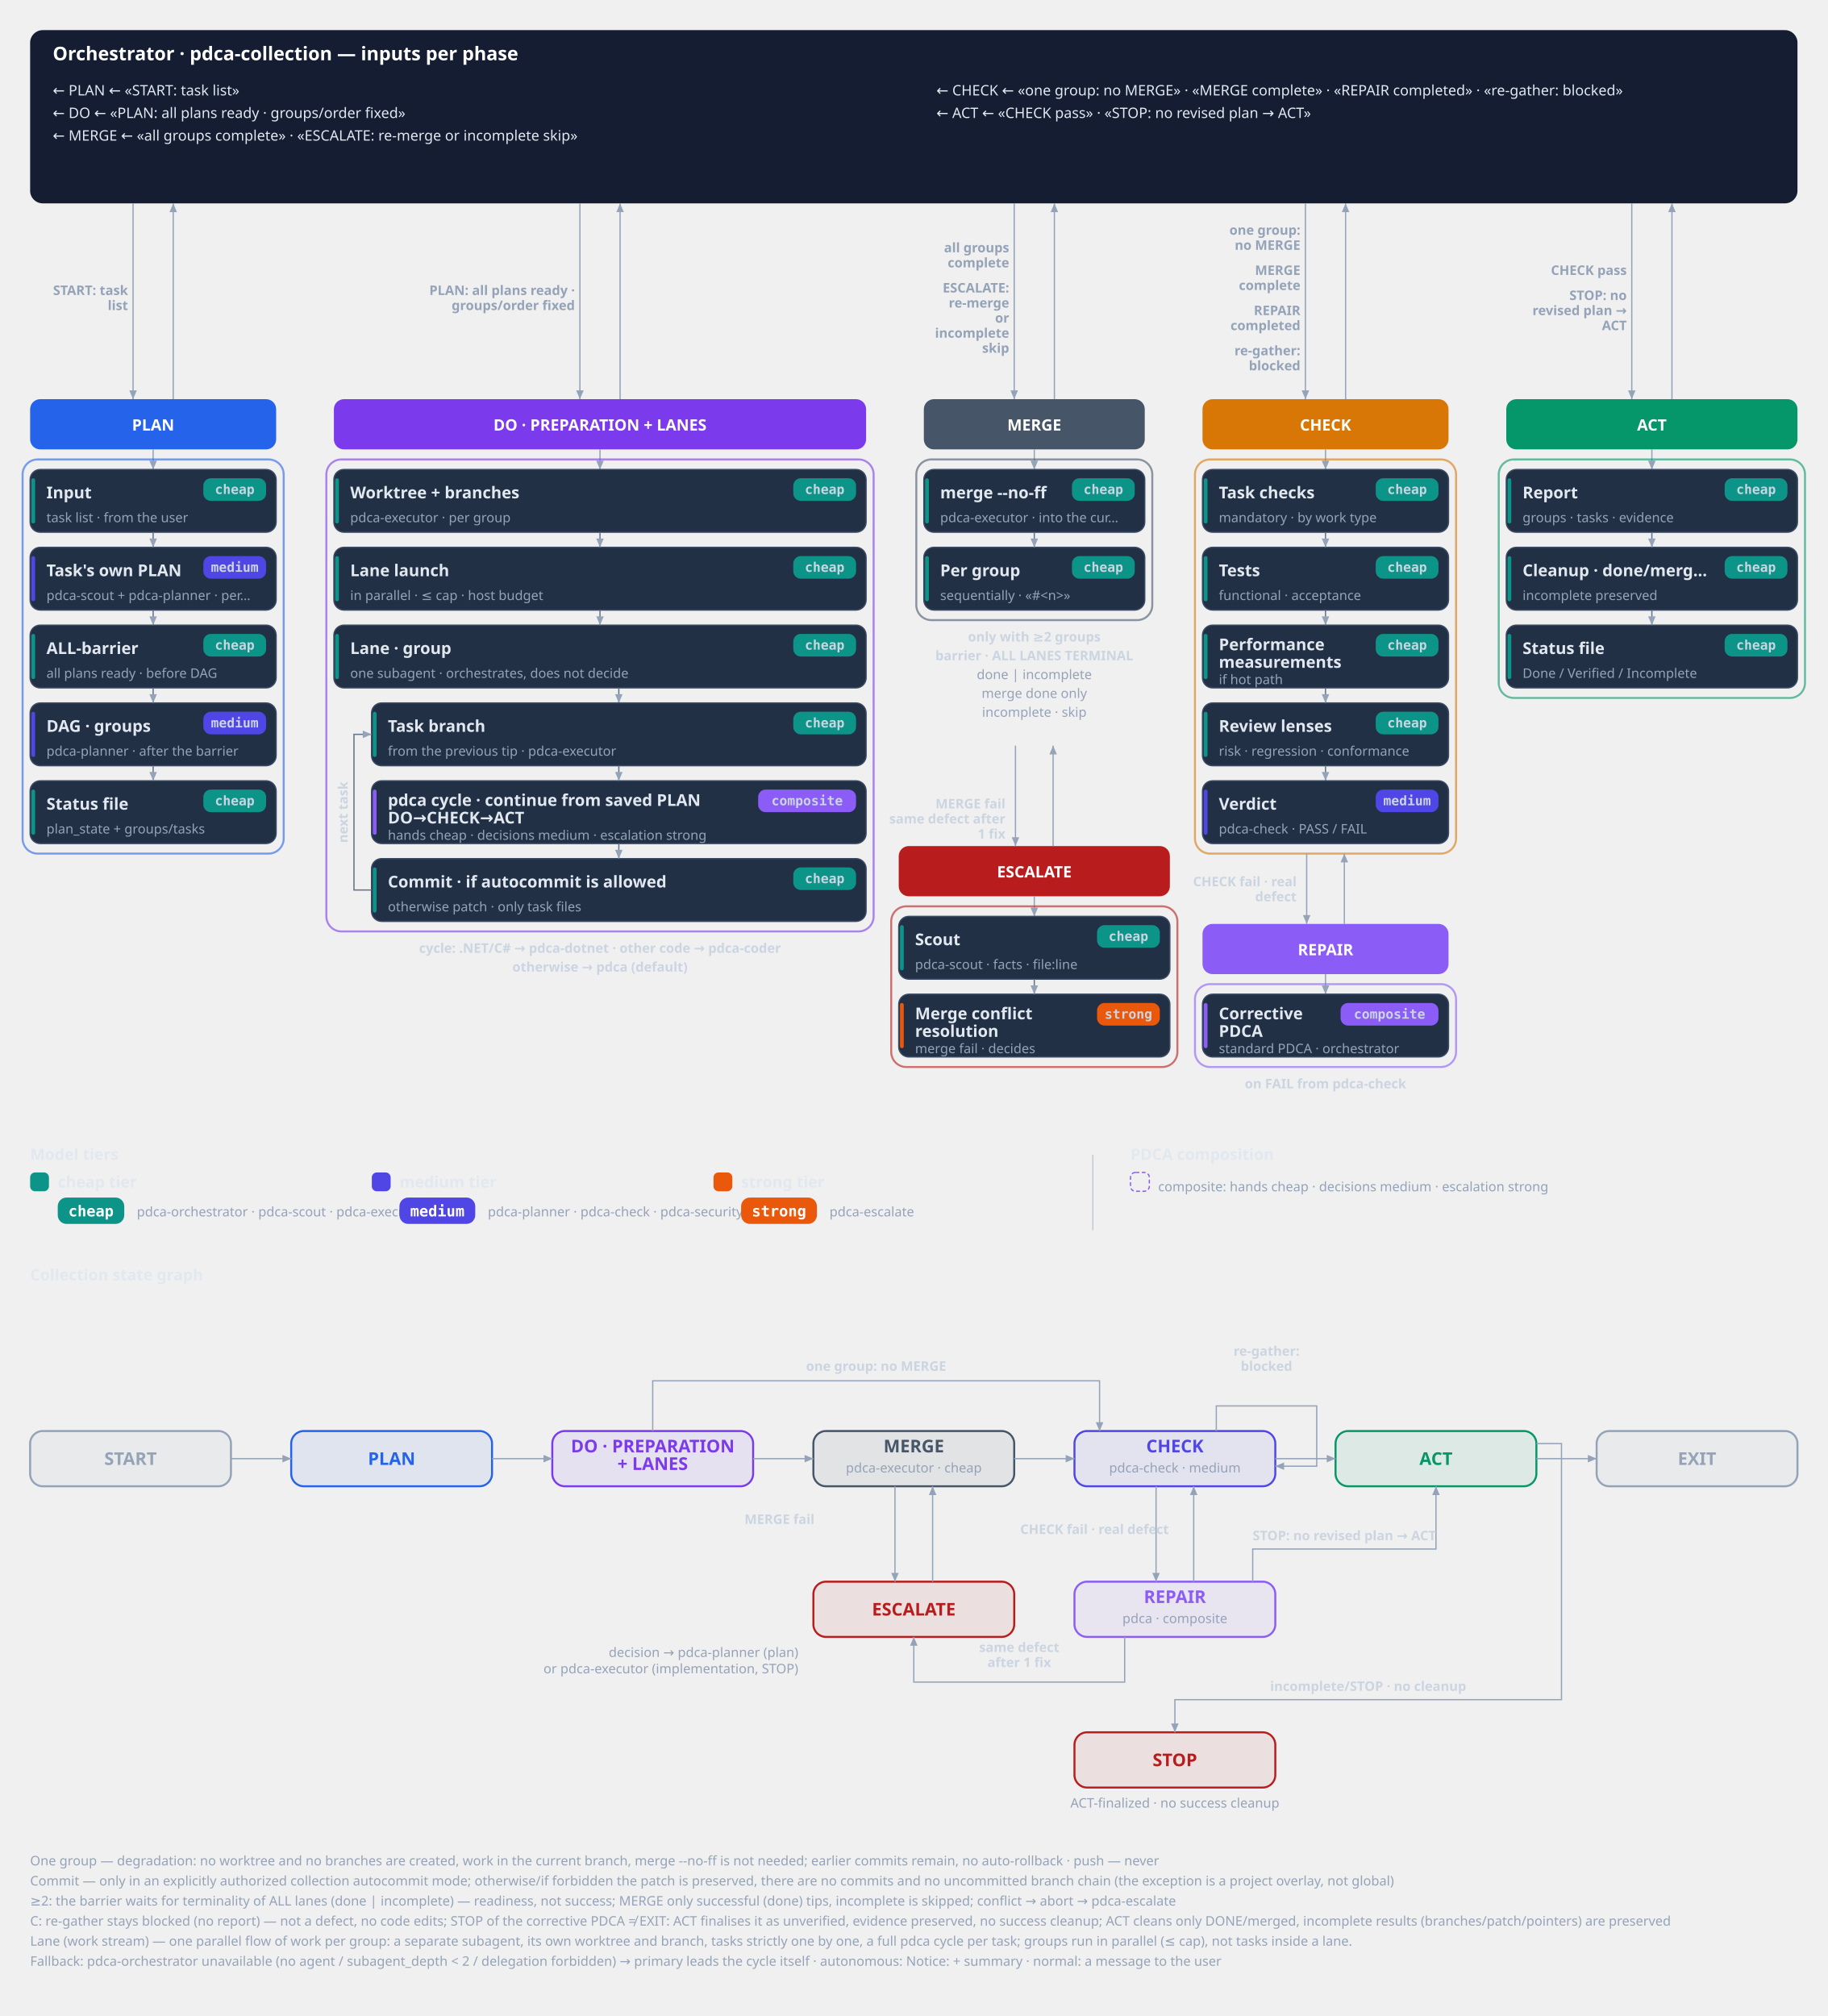
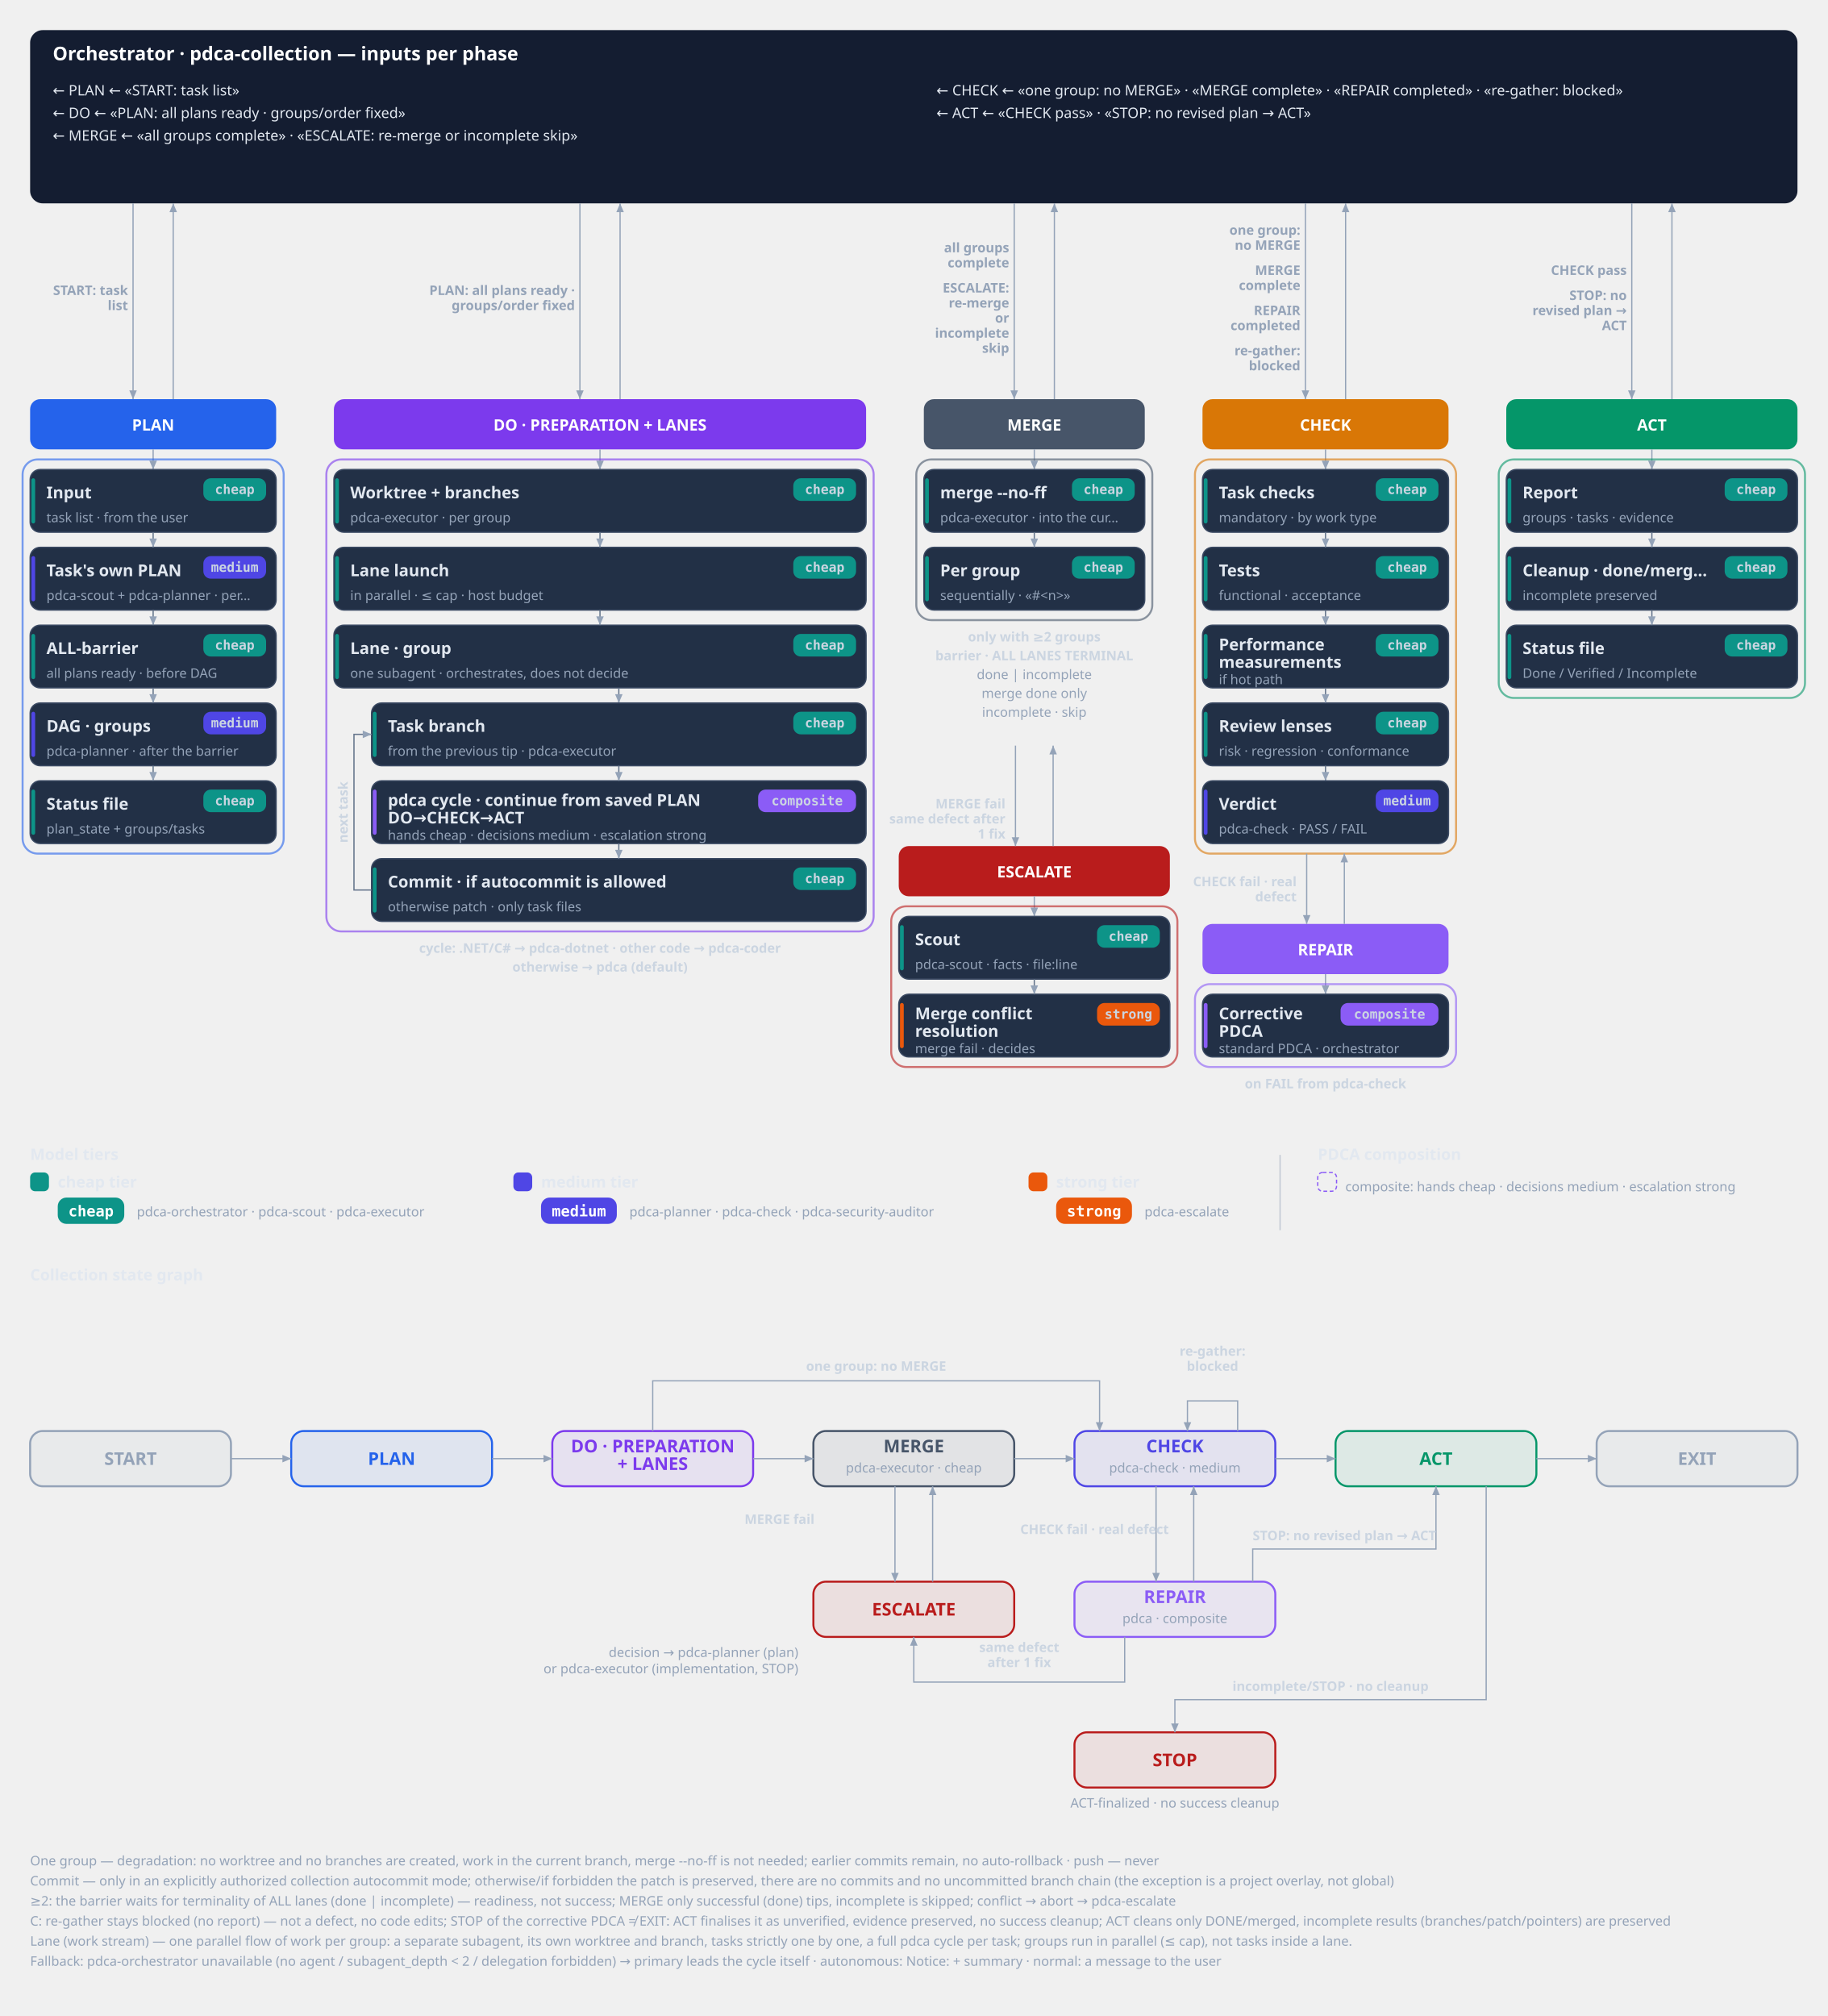
<svg xmlns="http://www.w3.org/2000/svg" viewBox="0 0 1456 1606" width="1456" font-family="Segoe UI, system-ui, sans-serif">
  <defs>
    <marker id="arrow" markerWidth="9" markerHeight="9" refX="7" refY="3" orient="auto">
      <path d="M0,0 L7,3 L0,6 Z" fill="#94a3b8" />
    </marker>
  </defs>
  <style>
.t{font-size:13px;font-weight:600;fill:#e2e8f0}
.s{font-size:10.5px;fill:#94a3b8}
.h{font-size:12.5px;font-weight:700;fill:#ffffff}
.g{font-size:10.5px;font-weight:600}
.band{fill:#141d31}
.bt{fill:#ffffff;font-size:15px;font-weight:700}
.ol{fill:#e2e8f0;font-size:11.5px}
.lt{font-size:12.5px;font-weight:700;fill:#e2e8f0}
.ls{font-size:10.5px;fill:#94a3b8}
.nt{font-size:10.5px;fill:#94a3b8}
.lm{font-family:ui-monospace,Consolas,Menlo,monospace;font-size:12px;font-weight:700}
.bm{font-family:ui-monospace,Consolas,Menlo,monospace;font-size:10.5px;font-weight:700}
.st{font-size:14px;font-weight:700}
</style>
  <rect x="24" y="24" width="1408" height="138" rx="10" class="band" data-band="orchestrator" />
  <text x="42" y="48" class="bt">Orchestrator · pdca-collection — inputs per phase</text>
  <text x="42" y="76" class="ol">← PLAN ← «START: task list»</text>
  <text x="42" y="94" class="ol">← DO ← «PLAN: all plans ready · groups/order fixed»</text>
  <text x="42" y="112" class="ol">← MERGE ← «all groups complete» · «ESCALATE: re-merge or incomplete skip»</text>
  <text x="746.0" y="76" class="ol">← CHECK ← «one group: no MERGE» · «MERGE complete» · «REPAIR completed» · «re-gather: blocked»</text>
  <text x="746.0" y="94" class="ol">← ACT ← «CHECK pass» · «STOP: no revised plan → ACT»</text>
  <g data-column="P">
    <g data-peer-header="P">
      <rect x="24" y="318" width="196" height="40" rx="8" fill="#2563eb" />
      <text x="122.0" y="343.0" class="h" text-anchor="middle">PLAN</text>
    </g>
    <polyline points="122.0,358 122.0,374" fill="none" stroke="#94a3b8" marker-end="url(#arrow)" />
    <rect x="24" y="374" width="196" height="50" rx="8" fill="#223046" stroke="#3b4a63" stroke-width="1" />
    <rect x="25" y="381" width="3" height="36" rx="1.5" fill="#0d9488" />
    <rect x="162" y="381" width="50" height="18" rx="6" fill="#0d9488" />
    <text x="187.0" y="393.5" class="bm" fill="#cbd5e1" text-anchor="middle">cheap</text>
    <text x="37" y="397" class="t">Input</text>
    <text x="37" y="416" class="s">task list · from the user</text>
    <g data-step="task-plan">
      <rect x="24" y="436" width="196" height="50" rx="8" fill="#223046" stroke="#3b4a63" stroke-width="1" />
      <rect x="25" y="443" width="3" height="36" rx="1.5" fill="#4f46e5" />
      <rect x="162" y="443" width="50" height="18" rx="6" fill="#4f46e5" />
      <text x="187.0" y="455.5" class="bm" fill="#cbd5e1" text-anchor="middle">medium</text>
      <text x="37" y="459" class="t">Task's own PLAN</text>
      <text x="37" y="478" class="s">pdca-scout + pdca-planner · per…</text>
    </g>
    <g data-step="all-plans-barrier">
      <rect x="24" y="498" width="196" height="50" rx="8" fill="#223046" stroke="#3b4a63" stroke-width="1" />
      <rect x="25" y="505" width="3" height="36" rx="1.5" fill="#0d9488" />
      <rect x="162" y="505" width="50" height="18" rx="6" fill="#0d9488" />
      <text x="187.0" y="517.5" class="bm" fill="#cbd5e1" text-anchor="middle">cheap</text>
      <text x="37" y="521" class="t">ALL-barrier</text>
      <text x="37" y="540" class="s">all plans ready · before DAG</text>
    </g>
    <g data-step="collection-scheduling">
      <rect x="24" y="560" width="196" height="50" rx="8" fill="#223046" stroke="#3b4a63" stroke-width="1" />
      <rect x="25" y="567" width="3" height="36" rx="1.5" fill="#4f46e5" />
      <rect x="162" y="567" width="50" height="18" rx="6" fill="#4f46e5" />
      <text x="187.0" y="579.5" class="bm" fill="#cbd5e1" text-anchor="middle">medium</text>
      <text x="37" y="583" class="t">DAG · groups</text>
      <text x="37" y="602" class="s">pdca-planner · after the barrier</text>
    </g>
    <rect x="24" y="622" width="196" height="50" rx="8" fill="#223046" stroke="#3b4a63" stroke-width="1" />
    <rect x="25" y="629" width="3" height="36" rx="1.5" fill="#0d9488" />
    <rect x="162" y="629" width="50" height="18" rx="6" fill="#0d9488" />
    <text x="187.0" y="641.5" class="bm" fill="#cbd5e1" text-anchor="middle">cheap</text>
    <text x="37" y="645" class="t">Status file</text>
    <text x="37" y="664" class="s">plan_state + groups/tasks</text>
    <polyline points="122.0,424 122.0,436" fill="none" stroke="#64748b" marker-end="url(#arrow)" />
    <polyline points="122.0,486 122.0,498" fill="none" stroke="#64748b" marker-end="url(#arrow)" />
    <polyline points="122.0,548 122.0,560" fill="none" stroke="#64748b" marker-end="url(#arrow)" />
    <polyline points="122.0,610 122.0,622" fill="none" stroke="#64748b" marker-end="url(#arrow)" />
    <rect x="18" y="366" width="208" height="314" rx="12" fill="none" stroke="#2563eb" stroke-opacity="0.6" stroke-width="1.6" data-frame="P" />
  </g>
  <g data-column="DO">
    <g data-peer-header="DO">
      <rect x="266.0" y="318" width="424" height="40" rx="8" fill="#7c3aed" />
      <text x="478.0" y="343.0" class="h" text-anchor="middle">DO · PREPARATION + LANES</text>
    </g>
    <polyline points="478.0,358 478.0,374" fill="none" stroke="#94a3b8" marker-end="url(#arrow)" />
    <rect x="266.0" y="374" width="424" height="50" rx="8" fill="#223046" stroke="#3b4a63" stroke-width="1" />
    <rect x="267.0" y="381" width="3" height="36" rx="1.5" fill="#0d9488" />
    <rect x="632.0" y="381" width="50" height="18" rx="6" fill="#0d9488" />
    <text x="657.0" y="393.5" class="bm" fill="#cbd5e1" text-anchor="middle">cheap</text>
    <text x="279.0" y="397" class="t">Worktree + branches</text>
    <text x="279.0" y="416" class="s">pdca-executor · per group</text>
    <rect x="266.0" y="436" width="424" height="50" rx="8" fill="#223046" stroke="#3b4a63" stroke-width="1" />
    <rect x="267.0" y="443" width="3" height="36" rx="1.5" fill="#0d9488" />
    <rect x="632.0" y="443" width="50" height="18" rx="6" fill="#0d9488" />
    <text x="657.0" y="455.5" class="bm" fill="#cbd5e1" text-anchor="middle">cheap</text>
    <text x="279.0" y="459" class="t">Lane launch</text>
    <text x="279.0" y="478" class="s">in parallel · ≤ cap · host budget</text>
    <polyline points="478.0,424 478.0,436" fill="none" stroke="#64748b" marker-end="url(#arrow)" />
    <rect x="266.0" y="498" width="424" height="50" rx="8" fill="#223046" stroke="#3b4a63" stroke-width="1" />
    <rect x="267.0" y="505" width="3" height="36" rx="1.5" fill="#0d9488" />
    <rect x="632.0" y="505" width="50" height="18" rx="6" fill="#0d9488" />
    <text x="657.0" y="517.5" class="bm" fill="#cbd5e1" text-anchor="middle">cheap</text>
    <text x="279.0" y="521" class="t">Lane · group</text>
    <text x="279.0" y="540" class="s">one subagent · orchestrates, does not decide</text>
    <polyline points="478.0,486 478.0,498" fill="none" stroke="#64748b" marker-end="url(#arrow)" />
    <polyline points="493.0,548 493.0,560" fill="none" stroke="#64748b" marker-end="url(#arrow)" />
    <rect x="296.0" y="560" width="394" height="50" rx="8" fill="#223046" stroke="#3b4a63" stroke-width="1" />
    <rect x="297.0" y="567" width="3" height="36" rx="1.5" fill="#0d9488" />
    <rect x="632.0" y="567" width="50" height="18" rx="6" fill="#0d9488" />
    <text x="657.0" y="579.5" class="bm" fill="#cbd5e1" text-anchor="middle">cheap</text>
    <text x="309.0" y="583" class="t">Task branch</text>
    <text x="309.0" y="602" class="s">from the previous tip · pdca-executor</text>
    <rect x="296.0" y="622" width="394" height="50" rx="8" fill="#223046" stroke="#3b4a63" stroke-width="1" />
    <rect x="297.0" y="629" width="3" height="36" rx="1.5" fill="#8b5cf6" />
    <rect x="604.0" y="629" width="78" height="18" rx="6" fill="#8b5cf6" />
    <text x="643.0" y="641.5" class="bm" fill="#cbd5e1" text-anchor="middle">composite</text>
    <text x="309.0" y="642" class="t">pdca cycle · continue from saved PLAN</text>
    <text x="309.0" y="656" class="t">DO→CHECK→ACT</text>
    <text x="309.0" y="669" class="s">hands cheap · decisions medium · escalation strong</text>
    <polyline points="493.0,610 493.0,622" fill="none" stroke="#64748b" marker-end="url(#arrow)" />
    <rect x="296.0" y="684" width="394" height="50" rx="8" fill="#223046" stroke="#3b4a63" stroke-width="1" />
    <rect x="297.0" y="691" width="3" height="36" rx="1.5" fill="#0d9488" />
    <rect x="632.0" y="691" width="50" height="18" rx="6" fill="#0d9488" />
    <text x="657.0" y="703.5" class="bm" fill="#cbd5e1" text-anchor="middle">cheap</text>
    <text x="309.0" y="707" class="t">Commit · if autocommit is allowed</text>
    <text x="309.0" y="726" class="s">otherwise patch · only task files</text>
    <polyline points="493.0,672 493.0,684" fill="none" stroke="#64748b" marker-end="url(#arrow)" />
    <path d="M296.0,709.0 L282.0,709.0 L282.0,585.0 L296.0,585.0" fill="none" stroke="#64748b" marker-end="url(#arrow)" />
    <text x="277.0" y="647.0" class="g" fill="#cbd5e1" text-anchor="middle" transform="rotate(-90 277.0 647.0)">next task</text>
    <rect x="260.0" y="366" width="436" height="376" rx="12" fill="none" stroke="#7c3aed" stroke-opacity="0.6" stroke-width="1.6" data-frame="DO" />
    <text x="478.0" y="759" class="g" fill="#cbd5e1" text-anchor="middle">cycle: .NET/C# → pdca-dotnet · other code → pdca-coder</text>
    <text x="478.0" y="774" class="g" fill="#cbd5e1" text-anchor="middle">otherwise → pdca (default)</text>
  </g>
  <g data-column="MERGE">
    <g data-peer-header="MERGE">
      <rect x="736.0" y="318" width="176" height="40" rx="8" fill="#475569" />
      <text x="824.0" y="343.0" class="h" text-anchor="middle">MERGE</text>
    </g>
    <polyline points="824.0,358 824.0,374" fill="none" stroke="#94a3b8" marker-end="url(#arrow)" />
    <rect x="736.0" y="374" width="176" height="50" rx="8" fill="#223046" stroke="#3b4a63" stroke-width="1" />
    <rect x="737.0" y="381" width="3" height="36" rx="1.5" fill="#0d9488" />
    <rect x="854.0" y="381" width="50" height="18" rx="6" fill="#0d9488" />
    <text x="879.0" y="393.5" class="bm" fill="#cbd5e1" text-anchor="middle">cheap</text>
    <text x="749.0" y="397" class="t">merge --no-ff</text>
    <text x="749.0" y="416" class="s">pdca-executor · into the cur…</text>
    <rect x="736.0" y="436" width="176" height="50" rx="8" fill="#223046" stroke="#3b4a63" stroke-width="1" />
    <rect x="737.0" y="443" width="3" height="36" rx="1.5" fill="#0d9488" />
    <rect x="854.0" y="443" width="50" height="18" rx="6" fill="#0d9488" />
    <text x="879.0" y="455.5" class="bm" fill="#cbd5e1" text-anchor="middle">cheap</text>
    <text x="749.0" y="459" class="t">Per group</text>
    <text x="749.0" y="478" class="s">sequentially · «#&lt;n&gt;»</text>
    <polyline points="824.0,424 824.0,436" fill="none" stroke="#64748b" marker-end="url(#arrow)" />
    <g data-condition="all-lanes-terminal">
      <rect x="730.0" y="366" width="188" height="128" rx="12" fill="none" stroke="#475569" stroke-opacity="0.6" stroke-width="1.6" data-frame="MERGE" />
      <text x="824.0" y="511" class="g" fill="#cbd5e1" text-anchor="middle">only with ≥2 groups</text>
      <text x="824.0" y="526" class="g" fill="#cbd5e1" text-anchor="middle">barrier · ALL LANES TERMINAL</text>
      <text x="824.0" y="541" class="ls" fill="#94a3b8" text-anchor="middle">done | incomplete</text>
      <text x="824.0" y="556" class="ls" fill="#94a3b8" text-anchor="middle">merge done only</text>
      <text x="824.0" y="571" class="ls" fill="#94a3b8" text-anchor="middle">incomplete · skip</text>
    </g>
  </g>
  <g data-column="C" data-role="pdca-check" data-tier="medium">
    <g data-peer-header="C">
      <rect x="958.0" y="318" width="196" height="40" rx="8" fill="#d97706" />
      <text x="1056.0" y="343.0" class="h" text-anchor="middle">CHECK</text>
    </g>
    <polyline points="1056.0,358 1056.0,374" fill="none" stroke="#94a3b8" marker-end="url(#arrow)" />
    <rect x="958.0" y="374" width="196" height="50" rx="8" fill="#223046" stroke="#3b4a63" stroke-width="1" />
    <rect x="959.0" y="381" width="3" height="36" rx="1.5" fill="#0d9488" />
    <rect x="1096.0" y="381" width="50" height="18" rx="6" fill="#0d9488" />
    <text x="1121.0" y="393.5" class="bm" fill="#cbd5e1" text-anchor="middle">cheap</text>
    <text x="971.0" y="397" class="t">Task checks</text>
    <text x="971.0" y="416" class="s">mandatory · by work type</text>
    <rect x="958.0" y="436" width="196" height="50" rx="8" fill="#223046" stroke="#3b4a63" stroke-width="1" />
    <rect x="959.0" y="443" width="3" height="36" rx="1.5" fill="#0d9488" />
    <rect x="1096.0" y="443" width="50" height="18" rx="6" fill="#0d9488" />
    <text x="1121.0" y="455.5" class="bm" fill="#cbd5e1" text-anchor="middle">cheap</text>
    <text x="971.0" y="459" class="t">Tests</text>
    <text x="971.0" y="478" class="s">functional · acceptance</text>
    <rect x="958.0" y="498" width="196" height="50" rx="8" fill="#223046" stroke="#3b4a63" stroke-width="1" />
    <rect x="959.0" y="505" width="3" height="36" rx="1.5" fill="#0d9488" />
    <rect x="1096.0" y="505" width="50" height="18" rx="6" fill="#0d9488" />
    <text x="1121.0" y="517.5" class="bm" fill="#cbd5e1" text-anchor="middle">cheap</text>
    <text x="971.0" y="518" class="t">Performance</text>
    <text x="971.0" y="532" class="t">measurements</text>
    <text x="971.0" y="545" class="s">if hot path</text>
    <rect x="958.0" y="560" width="196" height="50" rx="8" fill="#223046" stroke="#3b4a63" stroke-width="1" />
    <rect x="959.0" y="567" width="3" height="36" rx="1.5" fill="#0d9488" />
    <rect x="1096.0" y="567" width="50" height="18" rx="6" fill="#0d9488" />
    <text x="1121.0" y="579.5" class="bm" fill="#cbd5e1" text-anchor="middle">cheap</text>
    <text x="971.0" y="583" class="t">Review lenses</text>
    <text x="971.0" y="602" class="s">risk · regression · conformance</text>
    <polyline points="1056.0,424 1056.0,436" fill="none" stroke="#64748b" marker-end="url(#arrow)" />
    <polyline points="1056.0,486 1056.0,498" fill="none" stroke="#64748b" marker-end="url(#arrow)" />
    <polyline points="1056.0,548 1056.0,560" fill="none" stroke="#64748b" marker-end="url(#arrow)" />
    <polyline points="1056.0,610 1056.0,622" fill="none" stroke="#64748b" marker-end="url(#arrow)" />
    <g data-step="check-verdict" data-role="pdca-check" data-tier="medium">
      <rect x="958.0" y="622" width="196" height="50" rx="8" fill="#223046" stroke="#3b4a63" stroke-width="1" />
      <rect x="959.0" y="629" width="3" height="36" rx="1.5" fill="#4f46e5" />
      <rect x="1096.0" y="629" width="50" height="18" rx="6" fill="#4f46e5" />
      <text x="1121.0" y="641.5" class="bm" fill="#cbd5e1" text-anchor="middle">medium</text>
      <text x="971.0" y="645" class="t">Verdict</text>
      <text x="971.0" y="664" class="s">pdca-check · PASS / FAIL</text>
    </g>
    <rect x="952.0" y="366" width="208" height="314" rx="12" fill="none" stroke="#d97706" stroke-opacity="0.6" stroke-width="1.6" data-frame="C" />
  </g>
  <g data-column="A">
    <g data-peer-header="A">
      <rect x="1200.0" y="318" width="232" height="40" rx="8" fill="#059669" />
      <text x="1316.0" y="343.0" class="h" text-anchor="middle">ACT</text>
    </g>
    <polyline points="1316.0,358 1316.0,374" fill="none" stroke="#94a3b8" marker-end="url(#arrow)" />
    <rect x="1200.0" y="374" width="232" height="50" rx="8" fill="#223046" stroke="#3b4a63" stroke-width="1" />
    <rect x="1201.0" y="381" width="3" height="36" rx="1.5" fill="#0d9488" />
    <rect x="1374.0" y="381" width="50" height="18" rx="6" fill="#0d9488" />
    <text x="1399.0" y="393.5" class="bm" fill="#cbd5e1" text-anchor="middle">cheap</text>
    <text x="1213.0" y="397" class="t">Report</text>
    <text x="1213.0" y="416" class="s">groups · tasks · evidence</text>
    <rect x="1200.0" y="436" width="232" height="50" rx="8" fill="#223046" stroke="#3b4a63" stroke-width="1" />
    <rect x="1201.0" y="443" width="3" height="36" rx="1.5" fill="#0d9488" />
    <rect x="1374.0" y="443" width="50" height="18" rx="6" fill="#0d9488" />
    <text x="1399.0" y="455.5" class="bm" fill="#cbd5e1" text-anchor="middle">cheap</text>
    <text x="1213.0" y="459" class="t">Cleanup · done/merg…</text>
    <text x="1213.0" y="478" class="s">incomplete preserved</text>
    <rect x="1200.0" y="498" width="232" height="50" rx="8" fill="#223046" stroke="#3b4a63" stroke-width="1" />
    <rect x="1201.0" y="505" width="3" height="36" rx="1.5" fill="#0d9488" />
    <rect x="1374.0" y="505" width="50" height="18" rx="6" fill="#0d9488" />
    <text x="1399.0" y="517.5" class="bm" fill="#cbd5e1" text-anchor="middle">cheap</text>
    <text x="1213.0" y="521" class="t">Status file</text>
    <text x="1213.0" y="540" class="s">Done / Verified / Incomplete</text>
    <polyline points="1316.0,424 1316.0,436" fill="none" stroke="#64748b" marker-end="url(#arrow)" />
    <polyline points="1316.0,486 1316.0,498" fill="none" stroke="#64748b" marker-end="url(#arrow)" />
    <rect x="1194.0" y="366" width="244" height="190" rx="12" fill="none" stroke="#059669" stroke-opacity="0.6" stroke-width="1.6" data-frame="A" />
  </g>
  <g data-column="REPAIR" data-child-of="C" data-dispatched-by="orchestrator" data-main-recovery="corrective-pdca" data-composition="composite">
    <g data-peer-header="REPAIR">
      <rect x="958.0" y="736" width="196" height="40" rx="8" fill="#8b5cf6" />
      <text x="1056.0" y="761.0" class="h" text-anchor="middle">REPAIR</text>
    </g>
    <polyline points="1056.0,776 1056.0,792" fill="none" stroke="#94a3b8" marker-end="url(#arrow)" />
    <rect x="958.0" y="792" width="196" height="50" rx="8" fill="#223046" stroke="#3b4a63" stroke-width="1" />
    <rect x="959.0" y="799" width="3" height="36" rx="1.5" fill="#8b5cf6" />
    <rect x="1068.0" y="799" width="78" height="18" rx="6" fill="#8b5cf6" />
    <text x="1107.0" y="811.5" class="bm" fill="#cbd5e1" text-anchor="middle">composite</text>
    <text x="971.0" y="812" class="t">Corrective</text>
    <text x="971.0" y="826" class="t">PDCA</text>
    <text x="971.0" y="839" class="s">standard PDCA · orchestrator</text>
    <rect x="952.0" y="784" width="208" height="66" rx="12" fill="none" stroke="#8b5cf6" stroke-opacity="0.6" stroke-width="1.6" data-frame="REPAIR" />
    <text x="1056.0" y="867" class="g" fill="#cbd5e1" text-anchor="middle">on FAIL from pdca-check</text>
  </g>
  <g data-bus="dispatch" data-origin="C" data-target="REPAIR" data-kind="dispatch">
    <polyline points="1041.0,680 1041.0,736" fill="none" stroke="#94a3b8" marker-end="url(#arrow)" />
    <g data-entry-from="C" data-entry-to="REPAIR" data-entry-condition="FAIL">
      <text x="1033.0" y="706" class="g" fill="#cbd5e1" text-anchor="end">CHECK fail · real</text>
      <text x="1033.0" y="718" class="g" fill="#cbd5e1" text-anchor="end">defect</text>
    </g>
  </g>
  <g data-bus="result" data-origin="REPAIR" data-target="C" data-kind="result">
    <polyline points="1071.0,736 1071.0,680" fill="none" stroke="#94a3b8" marker-end="url(#arrow)" />
  </g>
  <g data-column="E" data-child-of="MERGE" data-dispatched-by="orchestrator">
    <g data-peer-header="E">
      <rect x="716.0" y="674" width="216" height="40" rx="8" fill="#b91c1c" />
      <text x="824.0" y="699.0" class="h" text-anchor="middle">ESCALATE</text>
    </g>
    <polyline points="824.0,714 824.0,730" fill="none" stroke="#94a3b8" marker-end="url(#arrow)" />
    <rect x="716.0" y="730" width="216" height="50" rx="8" fill="#223046" stroke="#3b4a63" stroke-width="1" />
    <rect x="717.0" y="737" width="3" height="36" rx="1.5" fill="#0d9488" />
    <rect x="874.0" y="737" width="50" height="18" rx="6" fill="#0d9488" />
    <text x="899.0" y="749.5" class="bm" fill="#cbd5e1" text-anchor="middle">cheap</text>
    <text x="729.0" y="753" class="t">Scout</text>
    <text x="729.0" y="772" class="s">pdca-scout · facts · file:line</text>
    <rect x="716.0" y="792" width="216" height="50" rx="8" fill="#223046" stroke="#3b4a63" stroke-width="1" />
    <rect x="717.0" y="799" width="3" height="36" rx="1.5" fill="#ea580c" />
    <rect x="874.0" y="799" width="50" height="18" rx="6" fill="#ea580c" />
    <text x="899.0" y="811.5" class="bm" fill="#cbd5e1" text-anchor="middle">strong</text>
    <text x="729.0" y="812" class="t">Merge conflict</text>
    <text x="729.0" y="826" class="t">resolution</text>
    <text x="729.0" y="839" class="s">merge fail · decides</text>
    <polyline points="824.0,780 824.0,792" fill="none" stroke="#64748b" marker-end="url(#arrow)" />
    <rect x="710.0" y="722" width="228" height="128" rx="12" fill="none" stroke="#b91c1c" stroke-opacity="0.6" stroke-width="1.6" data-frame="E" />
  </g>
  <g data-bus="dispatch" data-origin="MERGE" data-target="E" data-kind="dispatch">
    <polyline points="809.0,594 809.0,674" fill="none" stroke="#94a3b8" marker-end="url(#arrow)" />
    <g data-entry-from="MERGE" data-entry-to="ESCALATE" data-entry-condition="merge-conflict">
      <text x="801.0" y="644" class="g" fill="#cbd5e1" text-anchor="end">MERGE fail</text>
    </g>
    <g data-entry-from="REPAIR" data-entry-to="ESCALATE" data-entry-condition="same defect after 1 fix">
      <text x="801.0" y="656" class="g" fill="#cbd5e1" text-anchor="end">same defect after</text>
      <text x="801.0" y="668" class="g" fill="#cbd5e1" text-anchor="end">1 fix</text>
    </g>
  </g>
  <g data-bus="result" data-origin="E" data-target="MERGE" data-kind="result">
    <polyline points="839.0,674 839.0,594" fill="none" stroke="#94a3b8" marker-end="url(#arrow)" />
  </g>
  <g data-bus="dispatch" data-origin="orchestrator" data-target="P" data-kind="dispatch">
    <polyline points="106.0,162 106.0,318" fill="none" stroke="#94a3b8" marker-end="url(#arrow)" />
    <g data-entry-from="START" data-entry-to="P" data-entry-condition="start">
      <text x="102.0" y="235.0" class="g" fill="#94a3b8" text-anchor="end">START: task</text>
      <text x="102.0" y="247.0" class="g" fill="#94a3b8" text-anchor="end">list</text>
    </g>
  </g>
  <g data-bus="result" data-origin="P" data-target="orchestrator" data-kind="result">
    <polyline points="138.0,318 138.0,162" fill="none" stroke="#94a3b8" marker-end="url(#arrow)" />
  </g>
  <g data-bus="dispatch" data-origin="orchestrator" data-target="DO" data-kind="dispatch">
    <polyline points="462.0,162 462.0,318" fill="none" stroke="#94a3b8" marker-end="url(#arrow)" />
    <g data-entry-from="P" data-entry-to="DO" data-entry-condition="groups">
      <text x="458.0" y="235.0" class="g" fill="#94a3b8" text-anchor="end">PLAN: all plans ready ·</text>
      <text x="458.0" y="247.0" class="g" fill="#94a3b8" text-anchor="end">groups/order fixed</text>
    </g>
  </g>
  <g data-bus="result" data-origin="DO" data-target="orchestrator" data-kind="result">
    <polyline points="494.0,318 494.0,162" fill="none" stroke="#94a3b8" marker-end="url(#arrow)" />
  </g>
  <g data-bus="dispatch" data-origin="orchestrator" data-target="MERGE" data-kind="dispatch">
    <polyline points="808.0,162 808.0,318" fill="none" stroke="#94a3b8" marker-end="url(#arrow)" />
    <g data-entry-from="DO" data-entry-to="MERGE" data-entry-condition="≥2 · all-lanes-terminal">
      <text x="804.0" y="201.0" class="g" fill="#94a3b8" text-anchor="end">all groups</text>
      <text x="804.0" y="213.0" class="g" fill="#94a3b8" text-anchor="end">complete</text>
    </g>
    <g data-entry-from="ESCALATE" data-entry-to="MERGE" data-entry-condition="resolved/reorder/mark incomplete">
      <text x="804.0" y="233.0" class="g" fill="#94a3b8" text-anchor="end">ESCALATE:</text>
      <text x="804.0" y="245.0" class="g" fill="#94a3b8" text-anchor="end">re-merge</text>
      <text x="804.0" y="257.0" class="g" fill="#94a3b8" text-anchor="end">or</text>
      <text x="804.0" y="269.0" class="g" fill="#94a3b8" text-anchor="end">incomplete</text>
      <text x="804.0" y="281.0" class="g" fill="#94a3b8" text-anchor="end">skip</text>
    </g>
  </g>
  <g data-bus="result" data-origin="MERGE" data-target="orchestrator" data-kind="result">
    <polyline points="840.0,318 840.0,162" fill="none" stroke="#94a3b8" marker-end="url(#arrow)" />
  </g>
  <g data-bus="dispatch" data-origin="orchestrator" data-target="C" data-kind="dispatch">
    <polyline points="1040.0,162 1040.0,318" fill="none" stroke="#94a3b8" marker-end="url(#arrow)" />
    <g data-entry-from="DO" data-entry-to="C" data-entry-condition="one group · no merge">
      <text x="1036.0" y="187.0" class="g" fill="#94a3b8" text-anchor="end">one group:</text>
      <text x="1036.0" y="199.0" class="g" fill="#94a3b8" text-anchor="end">no MERGE</text>
    </g>
    <g data-entry-from="MERGE" data-entry-to="C" data-entry-condition="integration complete">
      <text x="1036.0" y="219.0" class="g" fill="#94a3b8" text-anchor="end">MERGE</text>
      <text x="1036.0" y="231.0" class="g" fill="#94a3b8" text-anchor="end">complete</text>
    </g>
    <g data-entry-from="REPAIR" data-entry-to="C" data-entry-condition="full-verification">
      <text x="1036.0" y="251.0" class="g" fill="#94a3b8" text-anchor="end">REPAIR</text>
      <text x="1036.0" y="263.0" class="g" fill="#94a3b8" text-anchor="end">completed</text>
    </g>
    <g data-entry-from="C" data-entry-to="C" data-entry-condition="re-gather">
      <text x="1036.0" y="283.0" class="g" fill="#94a3b8" text-anchor="end">re-gather:</text>
      <text x="1036.0" y="295.0" class="g" fill="#94a3b8" text-anchor="end">blocked</text>
    </g>
  </g>
  <g data-bus="result" data-origin="C" data-target="orchestrator" data-kind="result">
    <polyline points="1072.0,318 1072.0,162" fill="none" stroke="#94a3b8" marker-end="url(#arrow)" />
  </g>
  <g data-bus="dispatch" data-origin="orchestrator" data-target="A" data-kind="dispatch">
    <polyline points="1300.0,162 1300.0,318" fill="none" stroke="#94a3b8" marker-end="url(#arrow)" />
    <g data-entry-from="C" data-entry-to="A" data-entry-condition="PASS">
      <text x="1296.0" y="219.0" class="g" fill="#94a3b8" text-anchor="end">CHECK pass</text>
    </g>
    <g data-entry-from="REPAIR" data-entry-to="A" data-entry-condition="revision exhausted · no plan">
      <text x="1296.0" y="239.0" class="g" fill="#94a3b8" text-anchor="end">STOP: no</text>
      <text x="1296.0" y="251.0" class="g" fill="#94a3b8" text-anchor="end">revised plan →</text>
      <text x="1296.0" y="263.0" class="g" fill="#94a3b8" text-anchor="end">ACT</text>
    </g>
  </g>
  <g data-bus="result" data-origin="A" data-target="orchestrator" data-kind="result">
    <polyline points="1332.0,318 1332.0,162" fill="none" stroke="#94a3b8" marker-end="url(#arrow)" />
  </g>
  <g data-legend="model-tiers">
    <text x="24" y="924" class="lt">Model tiers</text>
-     <text x="46.0" y="946" class="lt">cheap tier</text>
-     <rect x="24.0" y="934" width="15" height="15" rx="4" fill="#0d9488" />
-     <rect x="46.0" y="954" width="53.0" height="21" rx="7" fill="#0d9488" />
+     <text x="46" y="946" class="lt">cheap tier</text>
+     <rect x="24" y="934" width="15" height="15" rx="4" fill="#0d9488" />
+     <rect x="46" y="954" width="53.0" height="21" rx="7" fill="#0d9488" />
    <text x="72.5" y="969" class="lm" fill="#ffffff" text-anchor="middle">cheap</text>
    <text x="109.0" y="969" class="ls">pdca-orchestrator · pdca-scout · pdca-executor</text>
-     <text x="318.213" y="946" class="lt">medium tier</text>
-     <rect x="296.213" y="934" width="15" height="15" rx="4" fill="#4f46e5" />
-     <rect x="318.213" y="954" width="60.4" height="21" rx="7" fill="#4f46e5" />
-     <text x="348.413" y="969" class="lm" fill="#ffffff" text-anchor="middle">medium</text>
-     <text x="388.613" y="969" class="ls">pdca-planner · pdca-check · pdca-security-auditor</text>
-     <text x="590.427" y="946" class="lt">strong tier</text>
-     <rect x="568.427" y="934" width="15" height="15" rx="4" fill="#ea580c" />
-     <rect x="590.427" y="954" width="60.4" height="21" rx="7" fill="#ea580c" />
-     <text x="620.627" y="969" class="lm" fill="#ffffff" text-anchor="middle">strong</text>
-     <text x="660.827" y="969" class="ls">pdca-escalate</text>
-   </g>
-   <line x1="870.64" y1="920" x2="870.64" y2="980" stroke="#94a3b8" stroke-opacity="0.5" />
+     <text x="431.0" y="946" class="lt">medium tier</text>
+     <rect x="409.0" y="934" width="15" height="15" rx="4" fill="#4f46e5" />
+     <rect x="431.0" y="954" width="60.4" height="21" rx="7" fill="#4f46e5" />
+     <text x="461.2" y="969" class="lm" fill="#ffffff" text-anchor="middle">medium</text>
+     <text x="501.4" y="969" class="ls">pdca-planner · pdca-check · pdca-security-auditor</text>
+     <text x="841.4" y="946" class="lt">strong tier</text>
+     <rect x="819.4" y="934" width="15" height="15" rx="4" fill="#ea580c" />
+     <rect x="841.4" y="954" width="60.4" height="21" rx="7" fill="#ea580c" />
+     <text x="871.6" y="969" class="lm" fill="#ffffff" text-anchor="middle">strong</text>
+     <text x="911.8" y="969" class="ls">pdca-escalate</text>
+   </g>
+   <line x1="1019.8" y1="920" x2="1019.8" y2="980" stroke="#94a3b8" stroke-opacity="0.5" />
  <g data-legend="composition">
-     <text x="900.64" y="924" class="lt">PDCA composition</text>
-     <rect x="900.64" y="934" width="15" height="15" rx="4" fill="none" stroke="#8b5cf6" stroke-dasharray="3 2" />
-     <text x="922.64" y="949" class="ls" fill="#cbd5e1">composite: hands cheap · decisions medium · escalation strong</text>
+     <text x="1049.8" y="924" class="lt">PDCA composition</text>
+     <rect x="1049.8" y="934" width="15" height="15" rx="4" fill="none" stroke="#8b5cf6" stroke-dasharray="3 2" />
+     <text x="1071.8" y="949" class="ls" fill="#cbd5e1">composite: hands cheap · decisions medium · escalation strong</text>
  </g>
  <text x="24" y="1020" class="lt">Collection state graph</text>
  <g data-node="START">
    <rect x="24" y="1140" width="160" height="44" rx="10" fill="#94a3b8" fill-opacity="0.08" stroke="#94a3b8" stroke-width="1.6" />
    <text x="104.0" y="1167.0" class="st" fill="#94a3b8" text-anchor="middle">START</text>
  </g>
  <g data-node="P">
    <rect x="232" y="1140" width="160" height="44" rx="10" fill="#2563eb" fill-opacity="0.08" stroke="#2563eb" stroke-width="1.6" />
    <text x="312.0" y="1167.0" class="st" fill="#2563eb" text-anchor="middle">PLAN</text>
  </g>
  <g data-node="DO" data-tier="cheap">
    <rect x="440" y="1140" width="160" height="44" rx="10" fill="#7c3aed" fill-opacity="0.08" stroke="#7c3aed" stroke-width="1.6" />
    <text x="520.0" y="1157" class="st" fill="#7c3aed" text-anchor="middle">DO · PREPARATION</text>
    <text x="520.0" y="1171" class="st" fill="#7c3aed" text-anchor="middle">+ LANES</text>
  </g>
  <g data-node="MERGE" data-tier="cheap">
    <rect x="648" y="1140" width="160" height="44" rx="10" fill="#475569" fill-opacity="0.08" stroke="#475569" stroke-width="1.6" />
    <text x="728.0" y="1157" class="st" fill="#475569" text-anchor="middle">MERGE</text>
    <text x="728.0" y="1173" class="ls" fill="#475569" text-anchor="middle">pdca-executor · cheap</text>
  </g>
  <g data-node="C" data-tier="medium">
    <rect x="856" y="1140" width="160" height="44" rx="10" fill="#4f46e5" fill-opacity="0.08" stroke="#4f46e5" stroke-width="1.6" />
    <text x="936.0" y="1157" class="st" fill="#4f46e5" text-anchor="middle">CHECK</text>
    <text x="936.0" y="1173" class="ls" fill="#4f46e5" text-anchor="middle">pdca-check · medium</text>
  </g>
  <g data-node="A">
    <rect x="1064" y="1140" width="160" height="44" rx="10" fill="#059669" fill-opacity="0.08" stroke="#059669" stroke-width="1.6" />
    <text x="1144.0" y="1167.0" class="st" fill="#059669" text-anchor="middle">ACT</text>
  </g>
  <g data-node="EXIT">
    <rect x="1272" y="1140" width="160" height="44" rx="10" fill="#94a3b8" fill-opacity="0.08" stroke="#94a3b8" stroke-width="1.6" />
    <text x="1352.0" y="1167.0" class="st" fill="#94a3b8" text-anchor="middle">EXIT</text>
  </g>
  <g data-node="REPAIR" data-composition="composite">
    <rect x="856" y="1260" width="160" height="44" rx="10" fill="#8b5cf6" fill-opacity="0.08" stroke="#8b5cf6" stroke-width="1.6" />
    <text x="936.0" y="1277" class="st" fill="#8b5cf6" text-anchor="middle">REPAIR</text>
    <text x="936.0" y="1293" class="ls" fill="#8b5cf6" text-anchor="middle">pdca · composite</text>
  </g>
  <g data-node="ESCALATE" data-tier="strong">
    <rect x="648" y="1260" width="160" height="44" rx="10" fill="#b91c1c" fill-opacity="0.08" stroke="#b91c1c" stroke-width="1.6" />
    <text x="728.0" y="1287.0" class="st" fill="#b91c1c" text-anchor="middle">ESCALATE</text>
  </g>
  <g data-annotation="ESCALATE">
    <text x="636" y="1320" class="nt" text-anchor="end">decision → pdca-planner (plan)</text>
    <text x="636" y="1333" class="nt" text-anchor="end">or pdca-executor (implementation, STOP)</text>
  </g>
  <g data-node="STOP">
    <rect x="856" y="1380" width="160" height="44" rx="10" fill="#b91c1c" fill-opacity="0.08" stroke="#b91c1c" stroke-width="1.6" />
    <text x="936.0" y="1407.0" class="st" fill="#b91c1c" text-anchor="middle">STOP</text>
  </g>
  <g data-annotation="STOP">
    <text x="936.0" y="1440" class="nt" text-anchor="middle">ACT-finalized · no success cleanup</text>
  </g>
  <g data-from="START" data-to="P" data-condition="start">
    <polyline points="184,1162.0 232,1162.0" fill="none" stroke="#94a3b8" marker-end="url(#arrow)" />
  </g>
  <g data-from="P" data-to="DO" data-condition="groups">
    <polyline points="392,1162.0 440,1162.0" fill="none" stroke="#94a3b8" marker-end="url(#arrow)" />
  </g>
  <g data-from="DO" data-to="MERGE" data-condition="≥2 · all-lanes-terminal">
    <polyline points="600,1162.0 648,1162.0" fill="none" stroke="#94a3b8" marker-end="url(#arrow)" />
  </g>
  <g data-from="DO" data-to="C" data-condition="one group · no merge">
    <polyline points="520.0,1140 520.0,1100 876,1100 876,1140" fill="none" stroke="#94a3b8" marker-end="url(#arrow)" />
    <text x="698.0" y="1092" class="g" fill="#cbd5e1" text-anchor="middle">one group: no MERGE</text>
  </g>
  <g data-from="MERGE" data-to="C" data-condition="integration complete">
    <polyline points="808,1162.0 856,1162.0" fill="none" stroke="#94a3b8" marker-end="url(#arrow)" />
  </g>
  <g data-from="C" data-to="REPAIR" data-condition="FAIL" data-dispatched-by="orchestrator">
    <polyline points="921.0,1184 921.0,1260" fill="none" stroke="#94a3b8" marker-end="url(#arrow)" />
    <text x="872.0" y="1222.0" class="g" fill="#cbd5e1" text-anchor="middle">CHECK fail · real defect</text>
  </g>
  <g data-from="REPAIR" data-to="C" data-condition="full-verification">
    <polyline points="951.0,1260 951.0,1184" fill="none" stroke="#94a3b8" marker-end="url(#arrow)" />
  </g>
  <g data-from="C" data-to="C" data-condition="re-gather">
-     <polyline points="969,1140 969,1120 1049,1120 1049,1168 1016,1168" fill="none" stroke="#94a3b8" marker-end="url(#arrow)" />
-     <text x="1009" y="1080" class="g" fill="#cbd5e1" text-anchor="middle">re-gather:</text>
-     <text x="1009" y="1092" class="g" fill="#cbd5e1" text-anchor="middle">blocked</text>
+     <polyline points="986,1140 986,1116 946,1116 946,1140" fill="none" stroke="#94a3b8" marker-end="url(#arrow)" />
+     <text x="966" y="1080" class="g" fill="#cbd5e1" text-anchor="middle">re-gather:</text>
+     <text x="966" y="1092" class="g" fill="#cbd5e1" text-anchor="middle">blocked</text>
  </g>
  <g data-from="C" data-to="A" data-condition="PASS">
    <polyline points="1016,1162.0 1064,1162.0" fill="none" stroke="#94a3b8" marker-end="url(#arrow)" />
  </g>
  <g data-from="A" data-to="EXIT" data-condition="finalized">
    <polyline points="1224,1162.0 1272,1162.0" fill="none" stroke="#94a3b8" marker-end="url(#arrow)" />
  </g>
  <g data-from="MERGE" data-to="ESCALATE" data-condition="merge-conflict">
    <polyline points="713.0,1184 713.0,1260" fill="none" stroke="#94a3b8" marker-end="url(#arrow)" />
    <text x="621.0" y="1214.0" class="g" fill="#cbd5e1" text-anchor="middle">MERGE fail</text>
  </g>
  <g data-from="ESCALATE" data-to="MERGE" data-condition="resolved/reorder/mark incomplete" data-dispatched-by="orchestrator">
    <polyline points="743.0,1260 743.0,1184" fill="none" stroke="#94a3b8" marker-end="url(#arrow)" />
  </g>
  <g data-from="REPAIR" data-to="ESCALATE" data-condition="same defect after 1 fix">
    <polyline points="896,1304 896,1340 728.0,1340 728.0,1304" fill="none" stroke="#94a3b8" marker-end="url(#arrow)" />
    <text x="812.0" y="1316" class="g" fill="#cbd5e1" text-anchor="middle">same defect</text>
    <text x="812.0" y="1328" class="g" fill="#cbd5e1" text-anchor="middle">after 1 fix</text>
  </g>
  <g data-from="REPAIR" data-to="A" data-condition="revision exhausted · no plan">
    <polyline points="998,1260 998,1234 1144.0,1234 1144.0,1184" fill="none" stroke="#94a3b8" marker-end="url(#arrow)" />
    <text x="1071.0" y="1227" class="g" fill="#cbd5e1" text-anchor="middle">STOP: no revised plan → ACT</text>
  </g>
  <g data-from="A" data-to="STOP" data-condition="incomplete/STOP · no cleanup">
-     <polyline points="1224,1150 1244,1150 1244,1354 936.0,1354 936.0,1380" fill="none" stroke="#94a3b8" marker-end="url(#arrow)" />
-     <text x="1090.0" y="1347" class="g" fill="#cbd5e1" text-anchor="middle">incomplete/STOP · no cleanup</text>
+     <polyline points="1184,1184 1184,1354 936.0,1354 936.0,1380" fill="none" stroke="#94a3b8" marker-end="url(#arrow)" />
+     <text x="1060.0" y="1347" class="g" fill="#cbd5e1" text-anchor="middle">incomplete/STOP · no cleanup</text>
  </g>
  <text x="24" y="1486" class="nt">One group — degradation: no worktree and no branches are created, work in the current branch, merge --no-ff is not needed; earlier commits remain, no auto-rollback · push — never</text>
  <text x="24" y="1502" class="nt">Commit — only in an explicitly authorized collection autocommit mode; otherwise/if forbidden the patch is preserved, there are no commits and no uncommitted branch chain (the exception is a project overlay, not global)</text>
  <text x="24" y="1518" class="nt">≥2: the barrier waits for terminality of ALL lanes (done | incomplete) — readiness, not success; MERGE only successful (done) tips, incomplete is skipped; conflict → abort → pdca-escalate</text>
  <text x="24" y="1534" class="nt">C: re-gather stays blocked (no report) — not a defect, no code edits; STOP of the corrective PDCA ≠ EXIT: ACT finalises it as unverified, evidence preserved, no success cleanup; ACT cleans only DONE/merged, incomplete results (branches/patch/pointers) are preserved</text>
  <text x="24" y="1550" class="nt">Lane (work stream) — one parallel flow of work per group: a separate subagent, its own worktree and branch, tasks strictly one by one, a full pdca cycle per task; groups run in parallel (≤ cap), not tasks inside a lane.</text>
  <text x="24" y="1566" class="nt">Fallback: pdca-orchestrator unavailable (no agent / subagent_depth &lt; 2 / delegation forbidden) → primary leads the cycle itself · autonomous: Notice: + summary · normal: a message to the user</text>
</svg>
